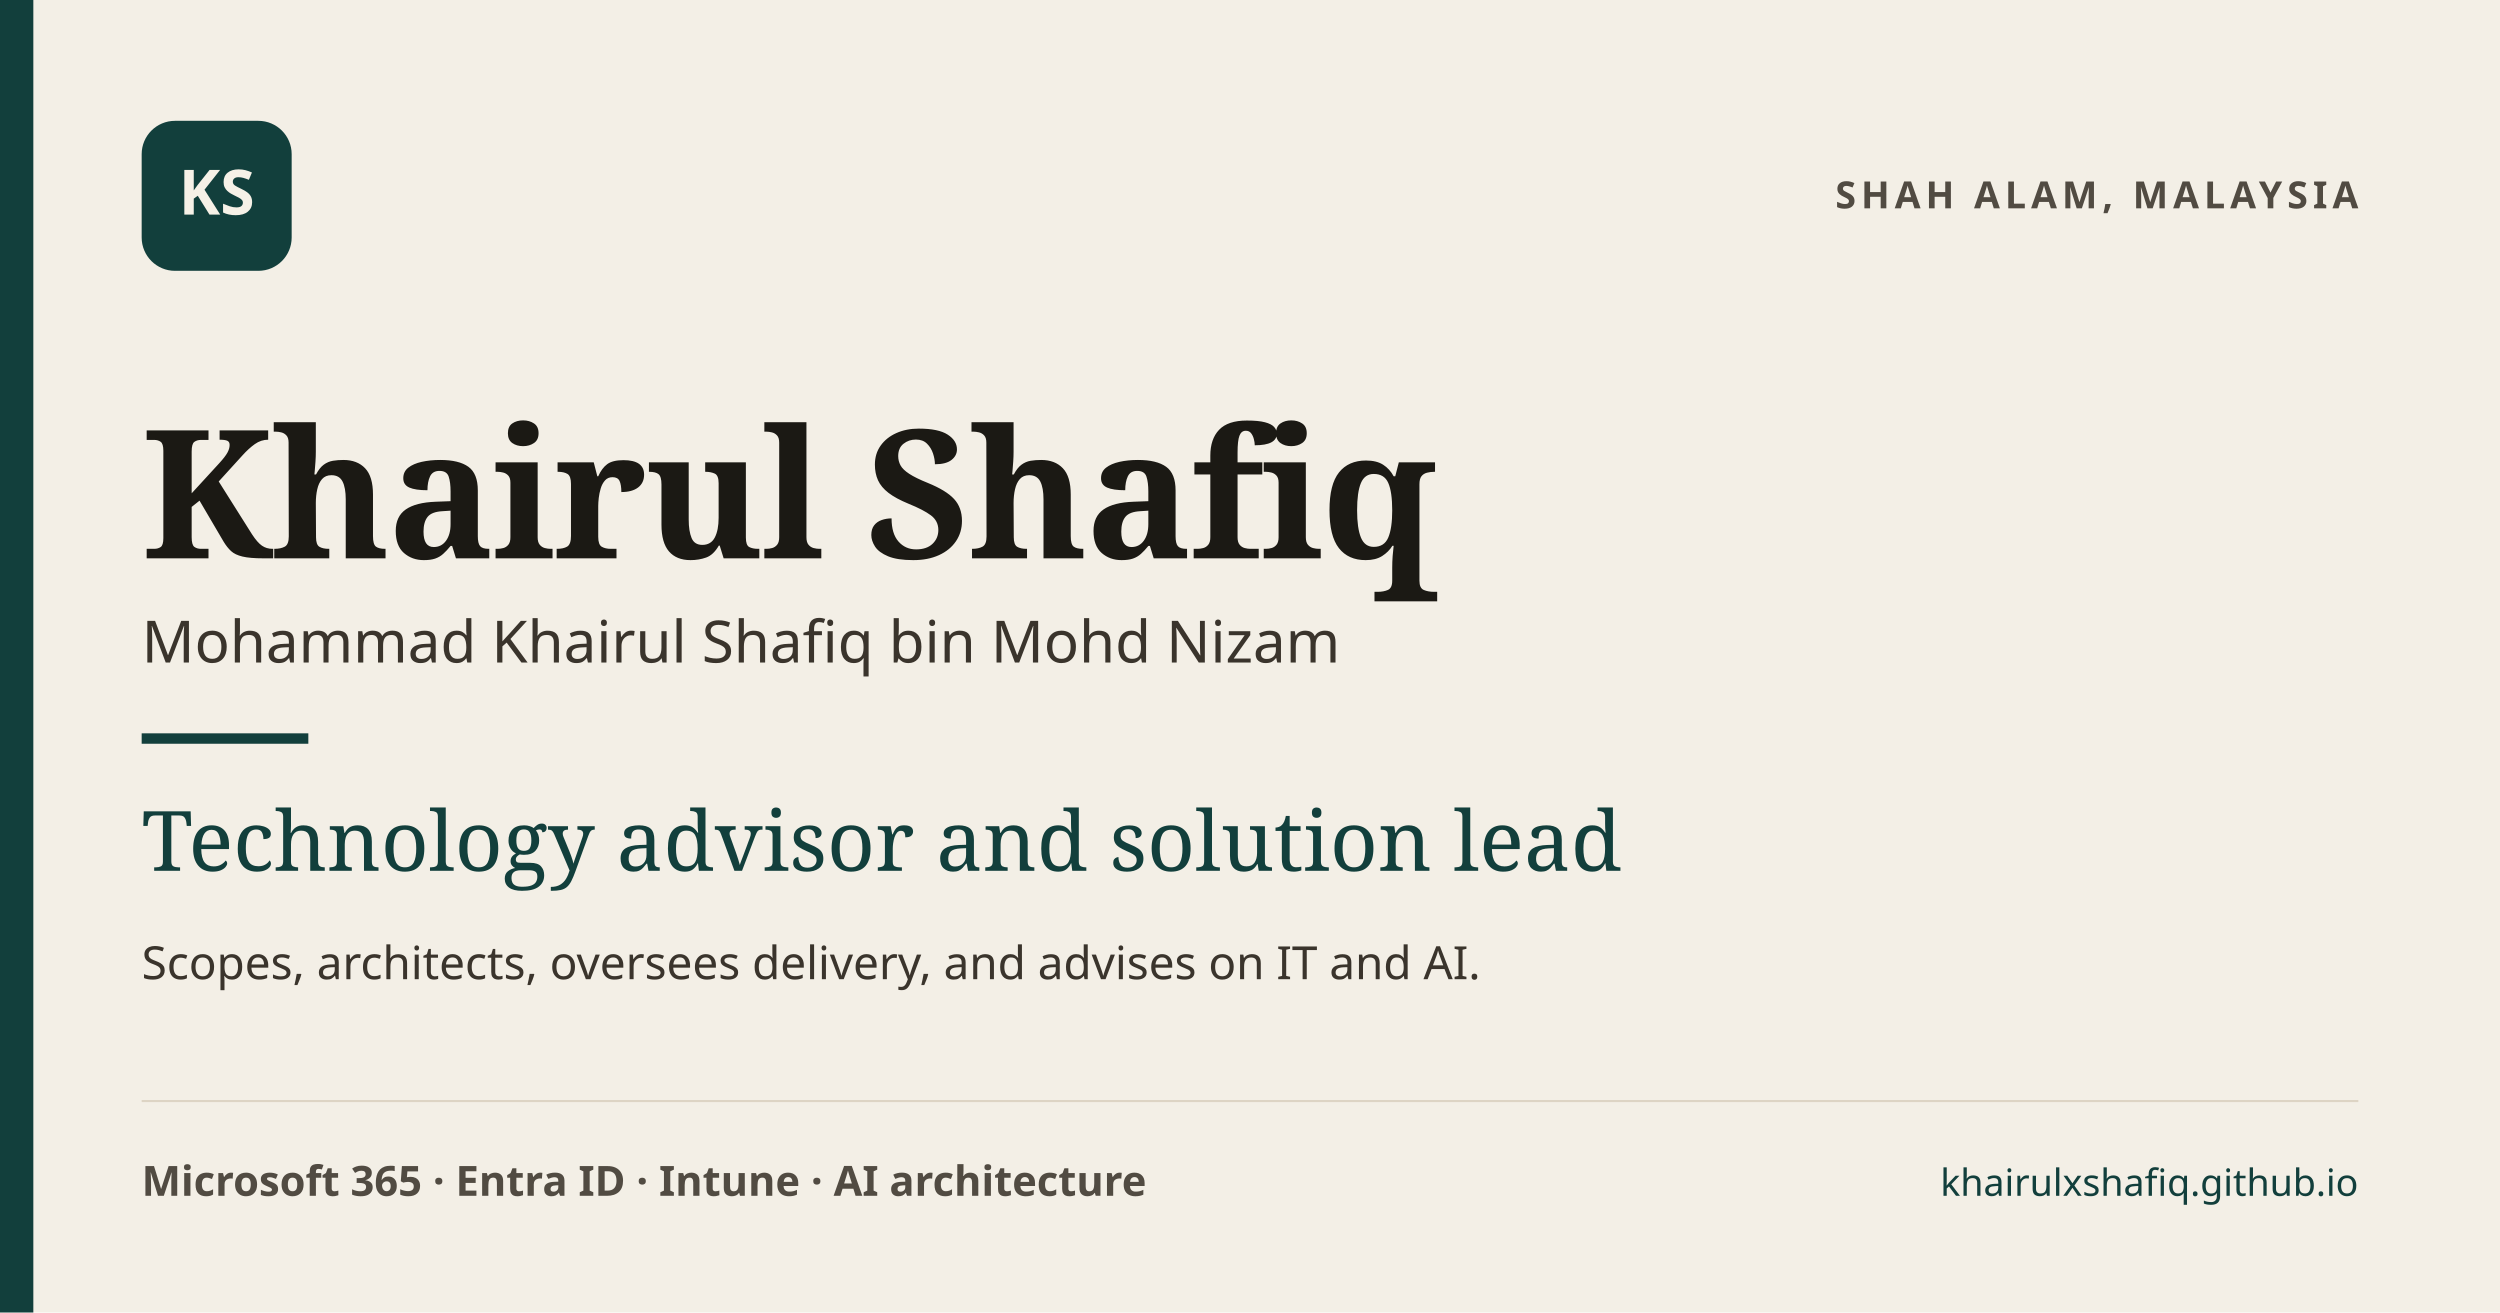
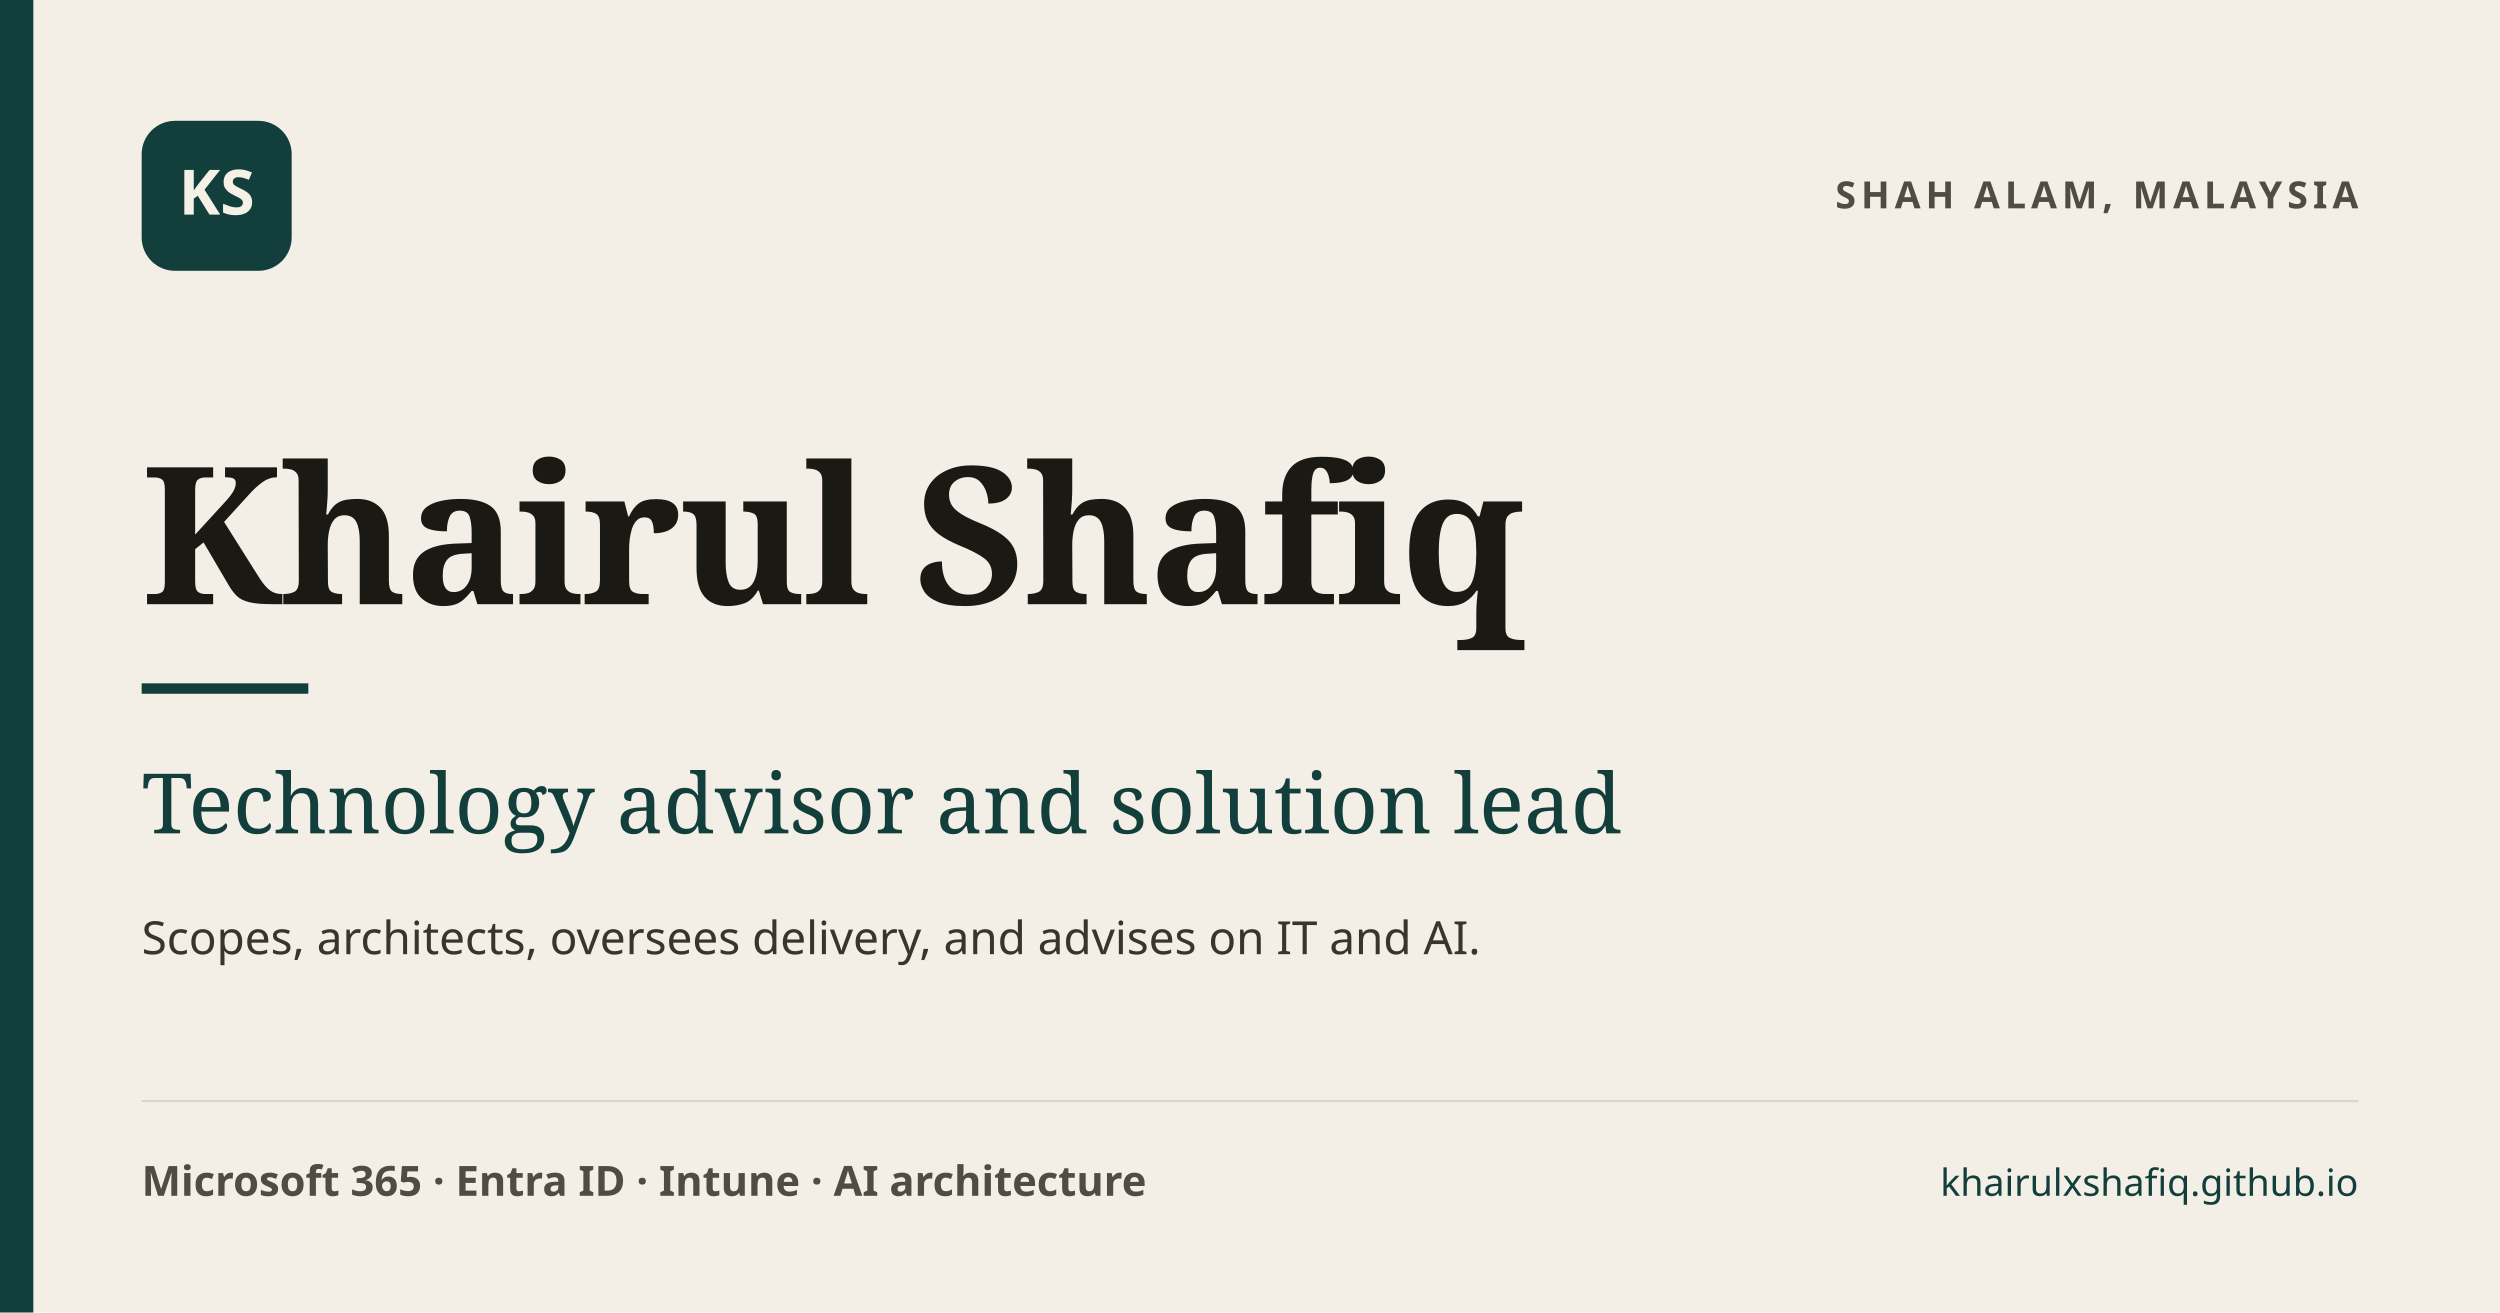
<svg xmlns="http://www.w3.org/2000/svg" width="1200" height="630" viewBox="0 0 1200 630" role="img" aria-label="Khairul Shafiq, technology advisor and solution lead">
  <style>
    @font-face {
      font-family: Fraunces;
      src: url("assets/fonts/fraunces-latin.woff2") format("woff2");
      font-weight: 100 900;
      font-display: swap;
    }
    @font-face {
      font-family: Outfit;
      src: url("assets/fonts/outfit-latin.woff2") format("woff2");
      font-weight: 100 900;
      font-display: swap;
    }
-     .name { font-family: Fraunces, Georgia, serif; font-weight: 560; font-size: 86px; letter-spacing: -1.2px; fill: #1b1914; }
-     .legal { font-family: Outfit, sans-serif; font-weight: 500; font-size: 28px; fill: #3a342c; }
+     .name { font-family: Fraunces, Georgia, serif; font-weight: 560; font-size: 92px; letter-spacing: -1.4px; fill: #1b1914; }
    .role { font-family: Fraunces, Georgia, serif; font-weight: 520; font-size: 40px; fill: #123f3c; }
    .sub { font-family: Outfit, sans-serif; font-weight: 450; font-size: 22px; fill: #3a342c; }
    .foot { font-family: Outfit, sans-serif; font-weight: 600; font-size: 20px; fill: #514b42; }
    .url { font-family: Outfit, sans-serif; font-weight: 500; font-size: 18px; fill: #123f3c; }
    .place { font-family: Outfit, sans-serif; font-weight: 600; font-size: 18px; letter-spacing: 2.4px; fill: #514b42; }
    .ks { font-family: Outfit, sans-serif; font-weight: 640; font-size: 30px; fill: #f6f1e7; }
  </style>
  <rect width="1200" height="630" fill="#f3efe6" />
  <rect width="16" height="630" fill="#123f3c" />
  <rect x="68" y="58" width="72" height="72" rx="16" fill="#123f3c" />
  <text class="ks" x="104" y="103" text-anchor="middle">KS</text>
  <text class="place" x="1132" y="100" text-anchor="end">SHAH ALAM, MALAYSIA</text>
-   <text class="name" x="68" y="268">Khairul Shafiq</text>
-   <text class="legal" x="68" y="318">Mohammad Khairul Shafiq bin Mohd Nizam</text>
-   <rect x="68" y="352" width="80" height="5" fill="#123f3c" />
-   <text class="role" x="68" y="418">Technology advisor and solution lead</text>
-   <text class="sub" x="68" y="470">Scopes, architects, oversees delivery, and advises on IT and AI.</text>
+   <text class="name" x="68" y="290">Khairul Shafiq</text>
+   <rect x="68" y="328" width="80" height="5" fill="#123f3c" />
+   <text class="role" x="68" y="400">Technology advisor and solution lead</text>
+   <text class="sub" x="68" y="458">Scopes, architects, oversees delivery, and advises on IT and AI.</text>
  <rect x="68" y="528" width="1064" height="1" fill="#ddd4c4" />
  <text class="foot" x="68" y="574">Microsoft 365   ·   Entra ID   ·   Intune   ·   AI architecture</text>
  <text class="url" x="1132" y="574" text-anchor="end">khairulxshafiq.github.io</text>
</svg>
